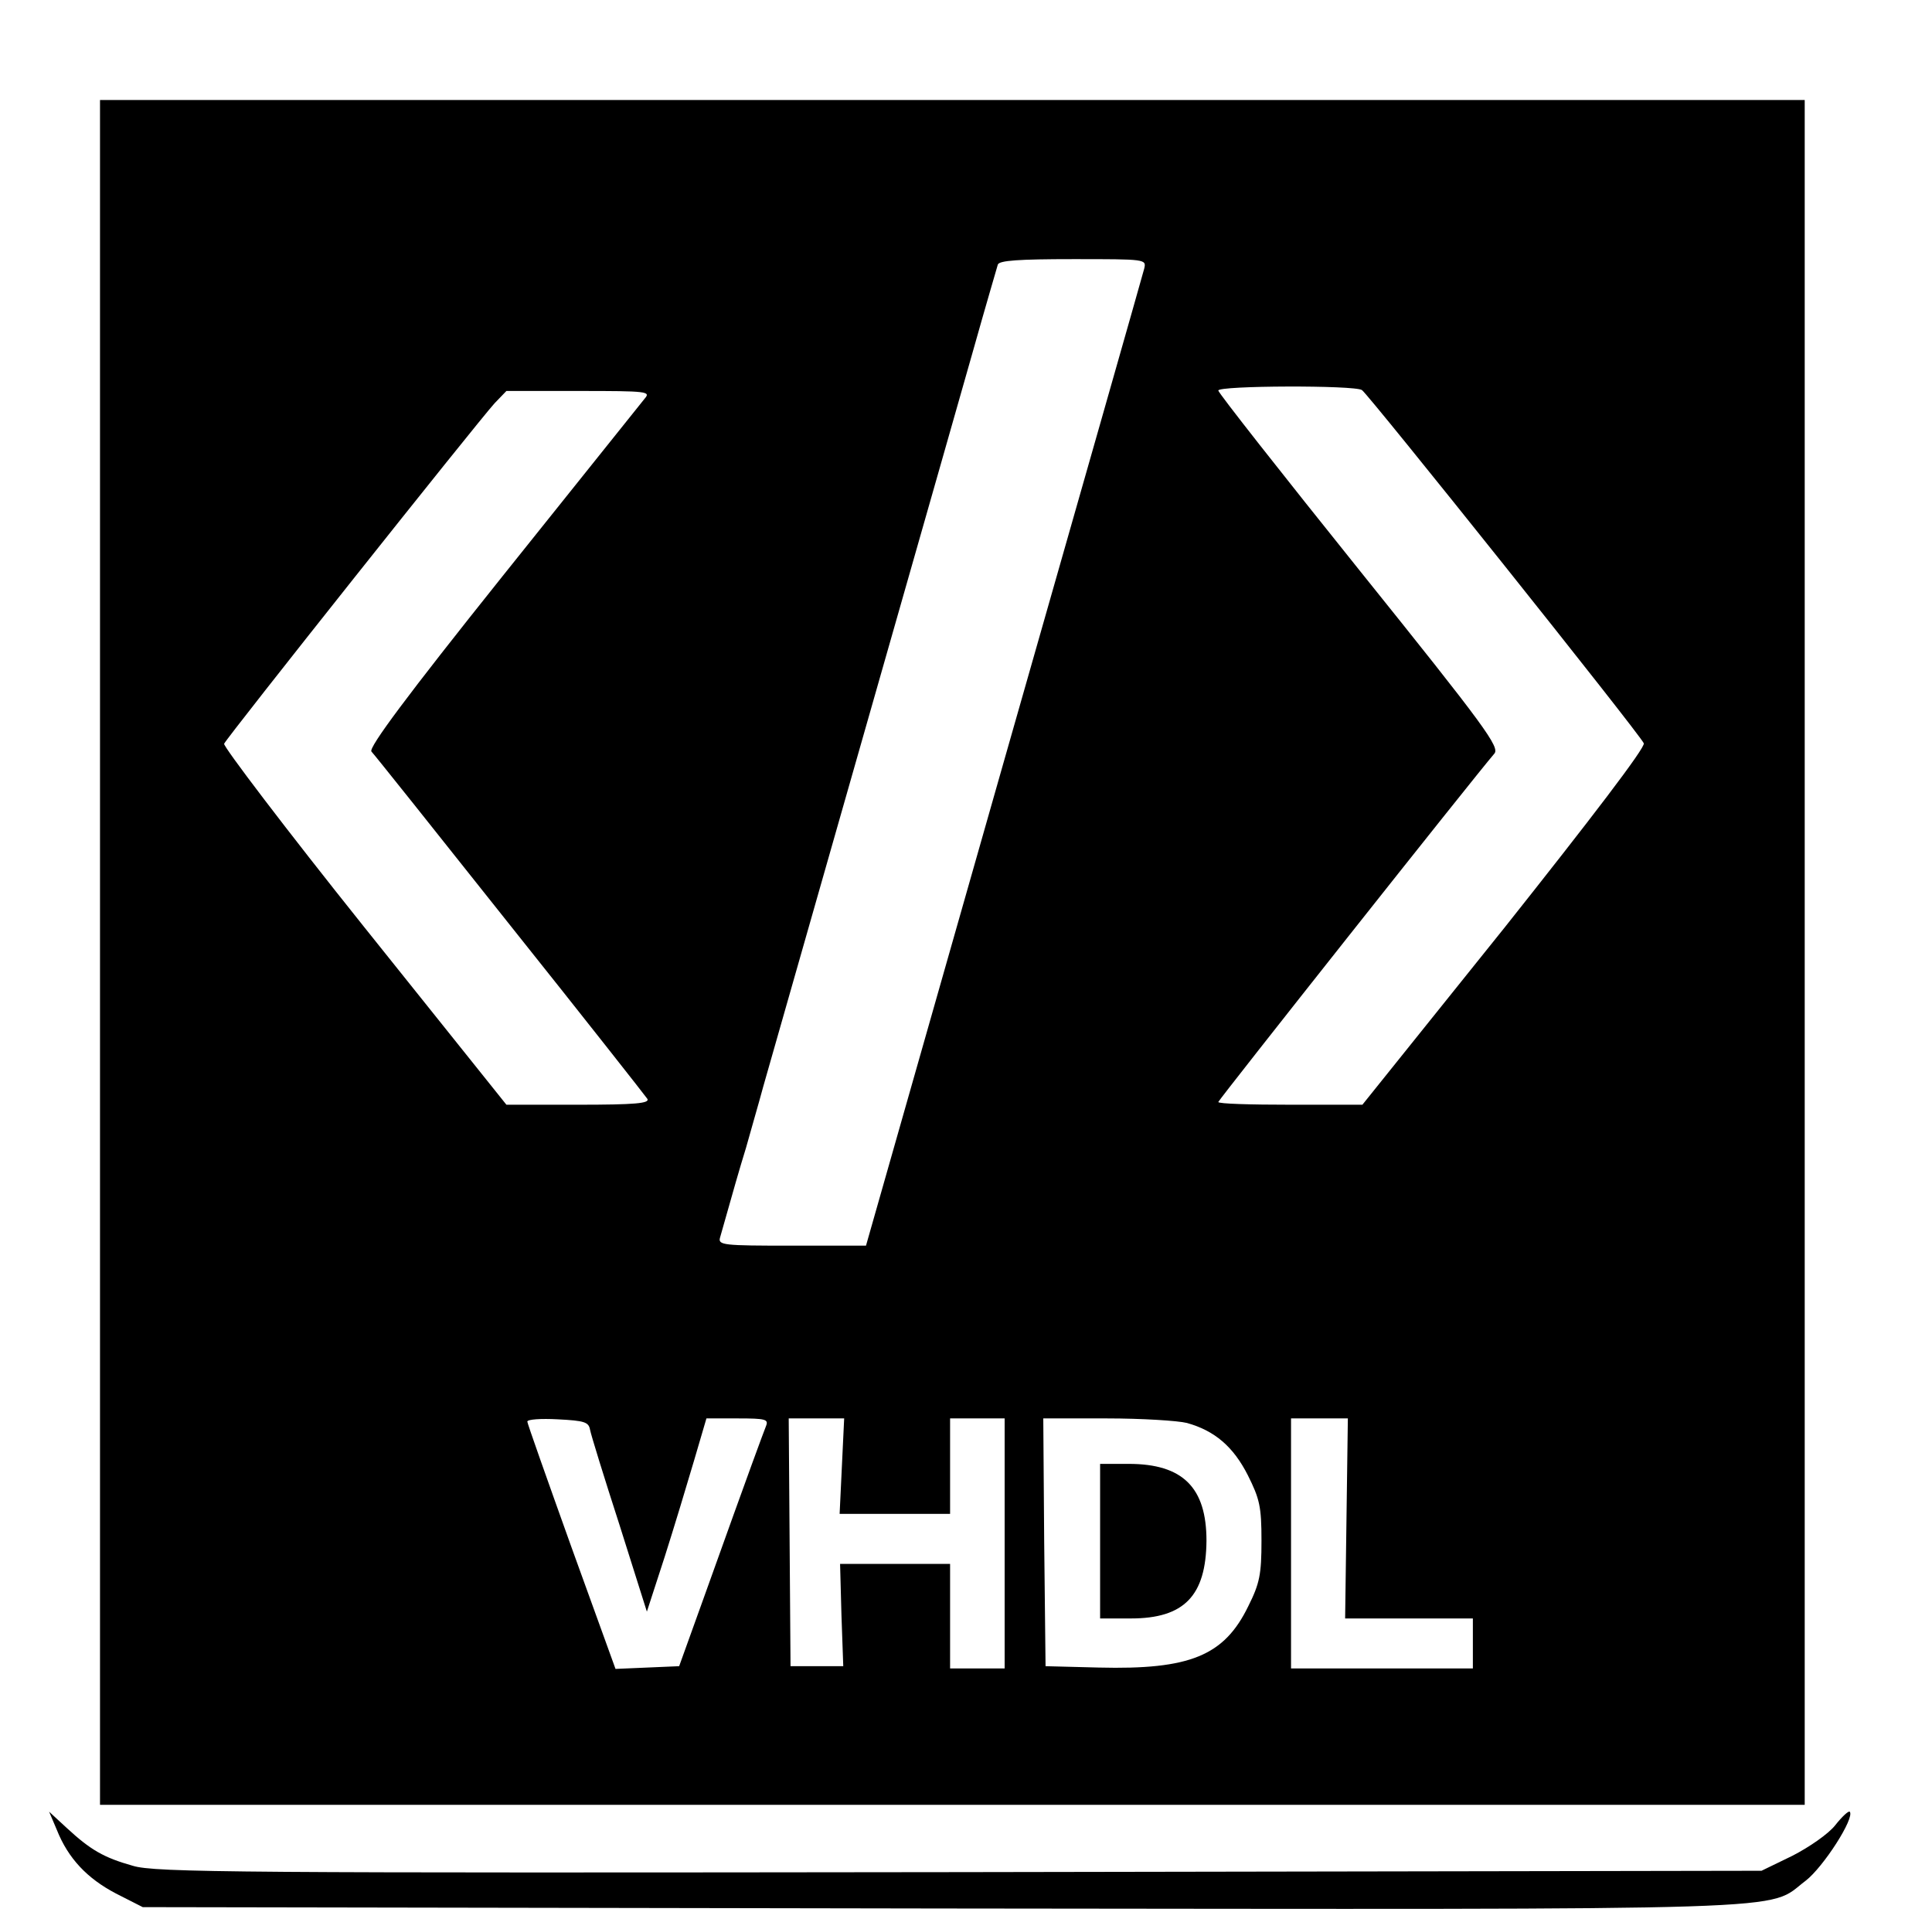
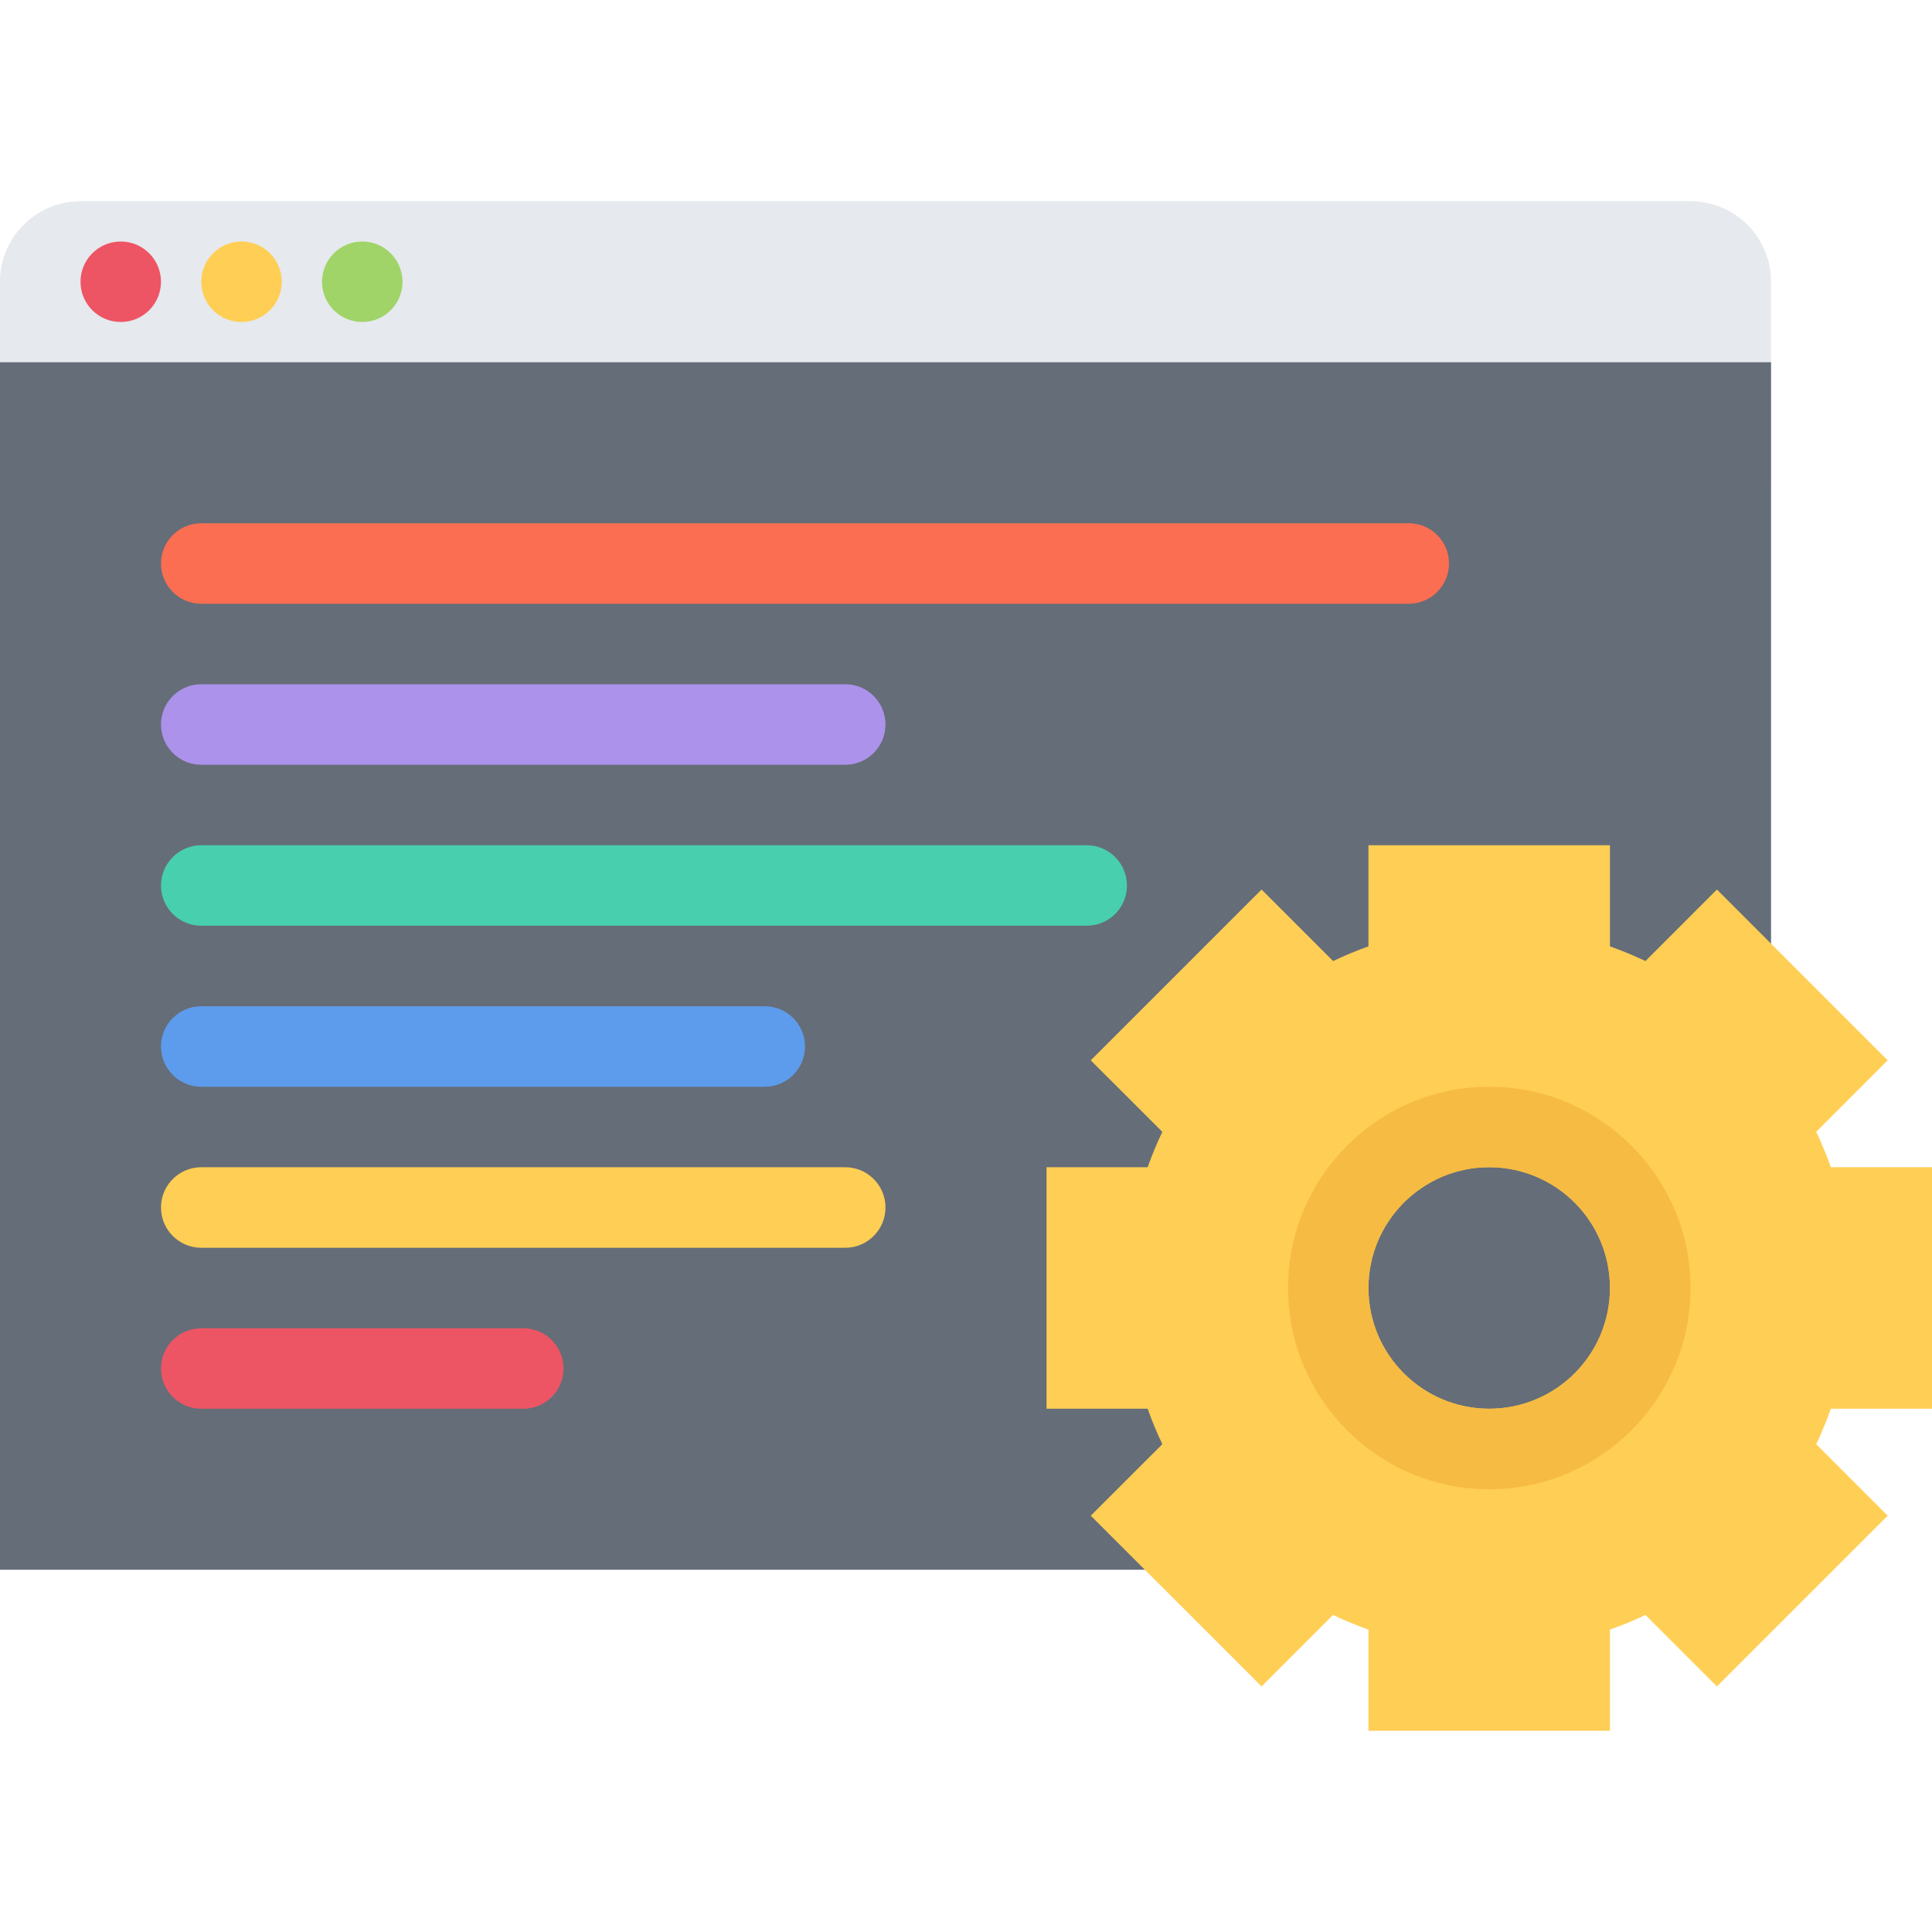
- <svg xmlns="http://www.w3.org/2000/svg" version="1.0" width="425pt" height="422pt" viewBox="0 0 425 422" preserveAspectRatio="xMidYMid meet">
-   <g transform="translate(0,422) scale(0.1,-0.1)" fill="#000000" stroke="none">
-     <path d="M220 2125 l0 -1875 1875 0 1875 0 0 1875 0 1875 -1875 0 -1875 0 0 -1875z m2297 1504 c-3 -12 -142 -500 -309 -1085 l-303 -1064 -163 0 c-151 0 -163 1 -158 18 32 113 41 145 57 197 9 33 27 94 38 135 23 81 76 267 281 985 72 253 154 539 181 635 27 96 52 181 54 188 3 9 46 12 166 12 160 0 161 0 156 -21z m479 -267 c15 -10 614 -760 620 -777 4 -9 -117 -167 -306 -405 l-313 -390 -158 0 c-88 0 -159 2 -159 6 0 4 563 715 607 766 13 14 -18 57 -296 403 -171 213 -311 391 -311 396 0 11 300 12 316 1z m-1578 -19 c-8 -10 -149 -186 -313 -391 -211 -264 -294 -376 -288 -385 6 -6 143 -178 305 -382 162 -203 298 -376 302 -382 6 -10 -27 -13 -152 -13 l-158 0 -313 391 c-172 215 -310 397 -308 403 6 14 556 706 595 749 l26 27 159 0 c152 0 159 -1 145 -17z m-120 -2268 c2 -11 31 -105 65 -210 l60 -190 39 120 c21 66 50 162 65 213 l27 92 69 0 c62 0 68 -2 62 -17 -7 -18 -30 -79 -137 -378 l-54 -150 -70 -3 -70 -3 -97 268 c-53 148 -97 272 -97 276 0 5 30 7 67 5 59 -3 68 -6 71 -23z m554 -80 l-5 -105 122 0 121 0 0 105 0 105 60 0 60 0 0 -275 0 -275 -60 0 -60 0 0 115 0 115 -121 0 -121 0 3 -112 4 -113 -58 0 -58 0 -2 273 -2 272 61 0 61 0 -5 -105z m759 95 c61 -17 102 -52 134 -115 26 -52 30 -69 30 -144 0 -74 -4 -94 -29 -144 -53 -109 -128 -140 -329 -135 l-117 3 -3 273 -2 272 140 0 c77 0 156 -5 176 -10z m351 -210 l-3 -220 140 0 141 0 0 -55 0 -55 -200 0 -200 0 0 275 0 275 63 0 62 0 -3 -220z" />
-     <path d="M2420 830 l0 -170 68 0 c117 0 165 50 166 171 0 117 -52 169 -171 169 l-63 0 0 -170z" />
-     <path d="M4037 205 c-15 -19 -57 -48 -94 -67 l-68 -33 -1764 -3 c-1584 -2 -1771 -1 -1819 14 -64 18 -93 35 -145 83 l-39 36 17 -40 c25 -63 67 -107 130 -140 l59 -30 1755 -3 c1939 -2 1814 -6 1903 61 39 30 109 139 97 152 -3 2 -17 -11 -32 -30z" />
-   </g>
+ <svg xmlns="http://www.w3.org/2000/svg" height="800px" width="800px" version="1.1" id="Layer_1" viewBox="0 0 511.6 511.6" xml:space="preserve">
+   <path style="fill:#E6E9ED;" d="M468.977,127.901V74.614c0-11.772-9.555-21.327-21.326-21.327H21.32C9.547,53.287,0,62.842,0,74.614  v53.287H468.977z" />
+   <polygon style="fill:#656D78;" points="468.977,415.676 395.878,415.676 0,415.676 0,95.926 468.977,95.926 468.977,319.079 " />
+   <path style="fill:#ED5564;" d="M42.631,74.614c0,5.886-4.771,10.648-10.656,10.648S21.32,80.5,21.32,74.614  S26.09,63.95,31.975,63.95S42.631,68.729,42.631,74.614z" />
+   <path style="fill:#FFCE54;" d="M74.606,74.614c0,5.886-4.77,10.648-10.655,10.648c-5.887,0-10.656-4.762-10.656-10.648  s4.769-10.663,10.655-10.663S74.606,68.729,74.606,74.614z" />
+   <path style="fill:#A0D468;" d="M106.58,74.614c0,5.886-4.77,10.648-10.655,10.648S85.27,80.5,85.27,74.614S90.04,63.95,95.925,63.95  S106.58,68.729,106.58,74.614z" />
+   <path style="fill:#FC6E51;" d="M373.052,138.565H53.294c-5.886,0-10.663,4.762-10.663,10.647c0,5.886,4.777,10.664,10.663,10.664  h319.758c5.87,0,10.647-4.778,10.647-10.664C383.699,143.326,378.922,138.565,373.052,138.565z" />
+   <path style="fill:#AC92EB;" d="M53.294,202.514h170.531c5.886,0,10.655-4.777,10.655-10.664c0-5.886-4.77-10.663-10.655-10.663  H53.294c-5.886,0-10.663,4.777-10.663,10.663C42.631,197.737,47.408,202.514,53.294,202.514z" />
+   <path style="fill:#48CFAD;" d="M287.776,223.826H53.294c-5.886,0-10.663,4.778-10.663,10.664s4.777,10.648,10.663,10.648h234.481  c5.885,0,10.647-4.762,10.647-10.648S293.66,223.826,287.776,223.826z" />
+   <path style="fill:#5D9CEC;" d="M53.294,287.777h149.212c5.886,0,10.663-4.778,10.663-10.664s-4.777-10.648-10.663-10.648H53.294  c-5.886,0-10.663,4.763-10.663,10.648S47.408,287.777,53.294,287.777z" />
+   <path style="fill:#FFCE54;" d="M223.825,309.087H53.294c-5.886,0-10.663,4.777-10.663,10.664c0,5.886,4.777,10.663,10.663,10.663  h170.531c5.886,0,10.655-4.777,10.655-10.663C234.481,313.863,229.711,309.087,223.825,309.087z" />
+   <path style="fill:#ED5564;" d="M138.556,351.725H53.294c-5.886,0-10.663,4.777-10.663,10.664c0,5.886,4.777,10.647,10.663,10.647  h85.262c5.886,0,10.663-4.762,10.663-10.647C149.219,356.503,144.442,351.725,138.556,351.725z" />
+   <path style="fill:#FFCE54;" d="M511.6,373.036v-63.95h-26.791c-1.125-3.2-2.42-6.338-3.872-9.367l18.923-18.938l-45.215-45.23  l-18.923,18.938c-3.06-1.452-6.183-2.748-9.399-3.888v-26.776h-63.949v26.776c-3.201,1.14-6.34,2.436-9.368,3.888l-18.938-18.938  l-45.23,45.23l18.955,18.938c-1.469,3.029-2.748,6.167-3.889,9.367h-26.775v63.95h26.775c1.141,3.217,2.42,6.339,3.889,9.384  l-18.955,18.938l45.23,45.214l18.938-18.938c3.028,1.467,6.167,2.763,9.368,3.887v26.792h63.949v-26.792  c3.217-1.124,6.34-2.42,9.399-3.887l18.923,18.938l45.23-45.214l-18.938-18.938c1.452-3.045,2.747-6.167,3.872-9.384H511.6z   M394.348,373.036c-17.643,0-31.975-14.316-31.975-31.975s14.332-31.976,31.975-31.976c17.674,0,31.975,14.317,31.975,31.976  S412.022,373.036,394.348,373.036z" />
+   <path style="fill:#F6BB42;" d="M394.348,287.777c-29.383,0-53.271,23.902-53.271,53.286c0,29.383,23.889,53.302,53.271,53.302  c29.398,0,53.303-23.919,53.303-53.302C447.651,311.678,423.746,287.777,394.348,287.777z M394.348,373.036  c-17.643,0-31.975-14.316-31.975-31.975s14.332-31.976,31.975-31.976c17.674,0,31.975,14.317,31.975,31.976  S412.022,373.036,394.348,373.036z" />
</svg>
